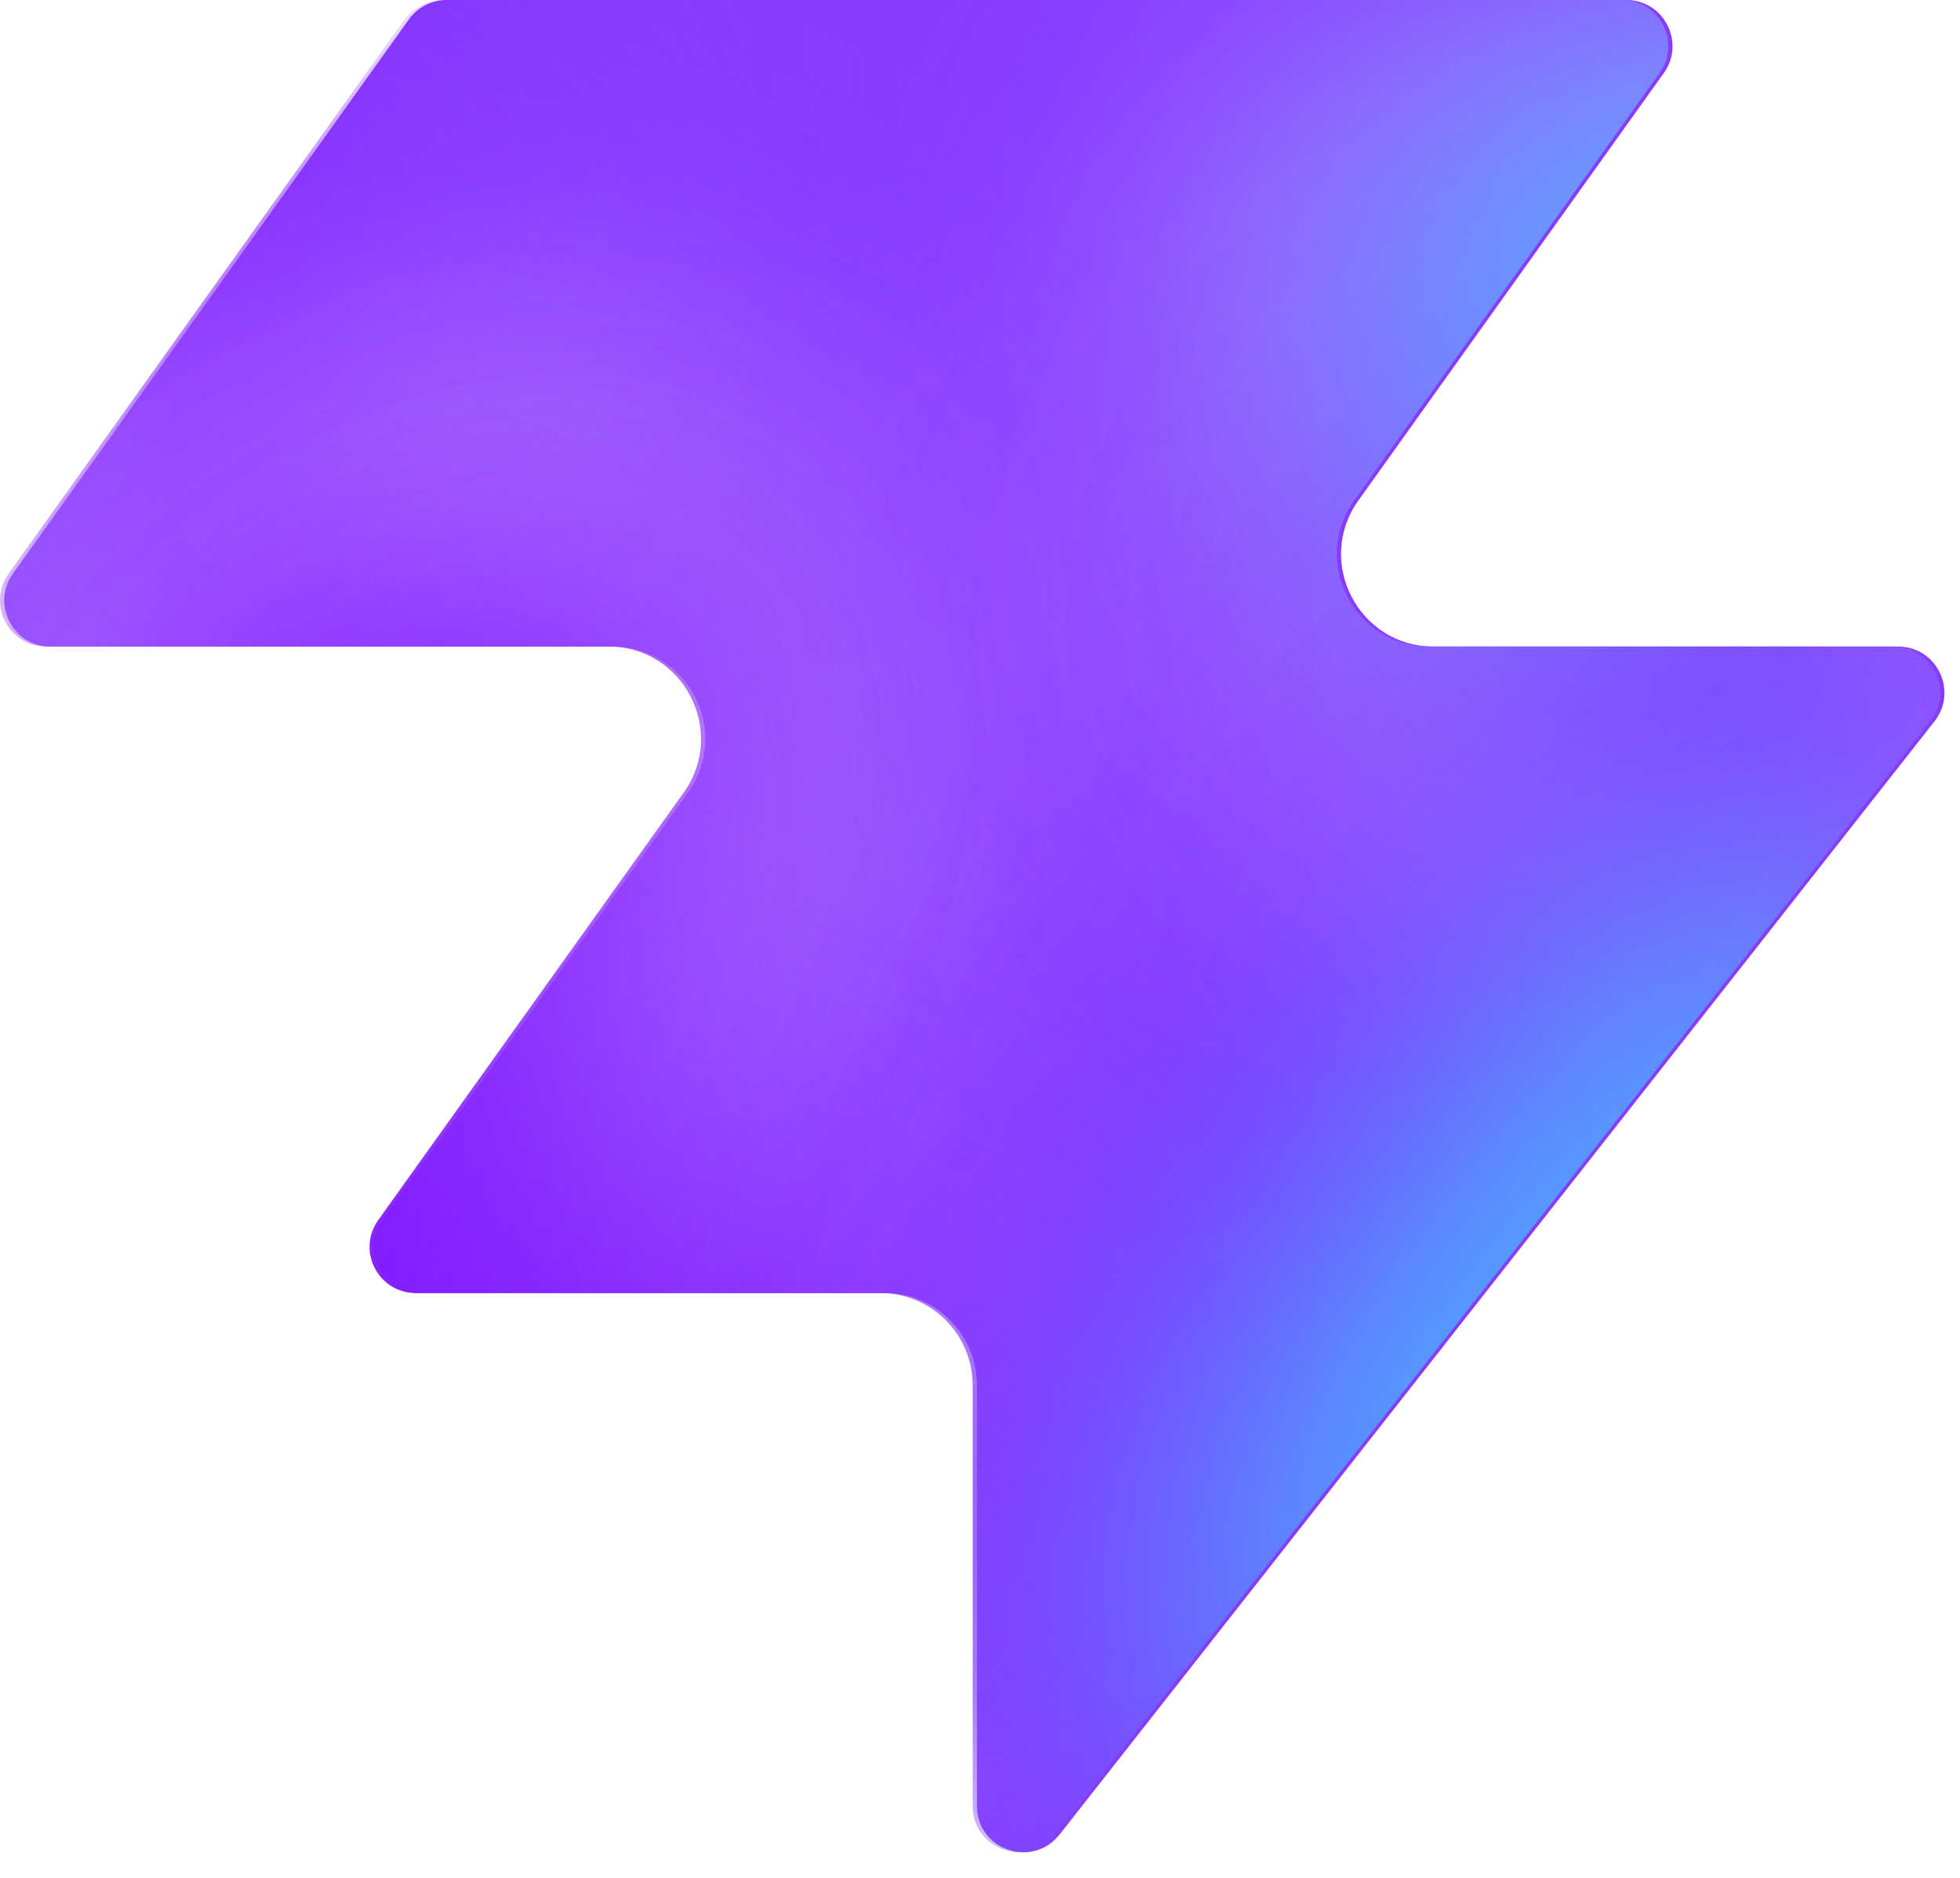
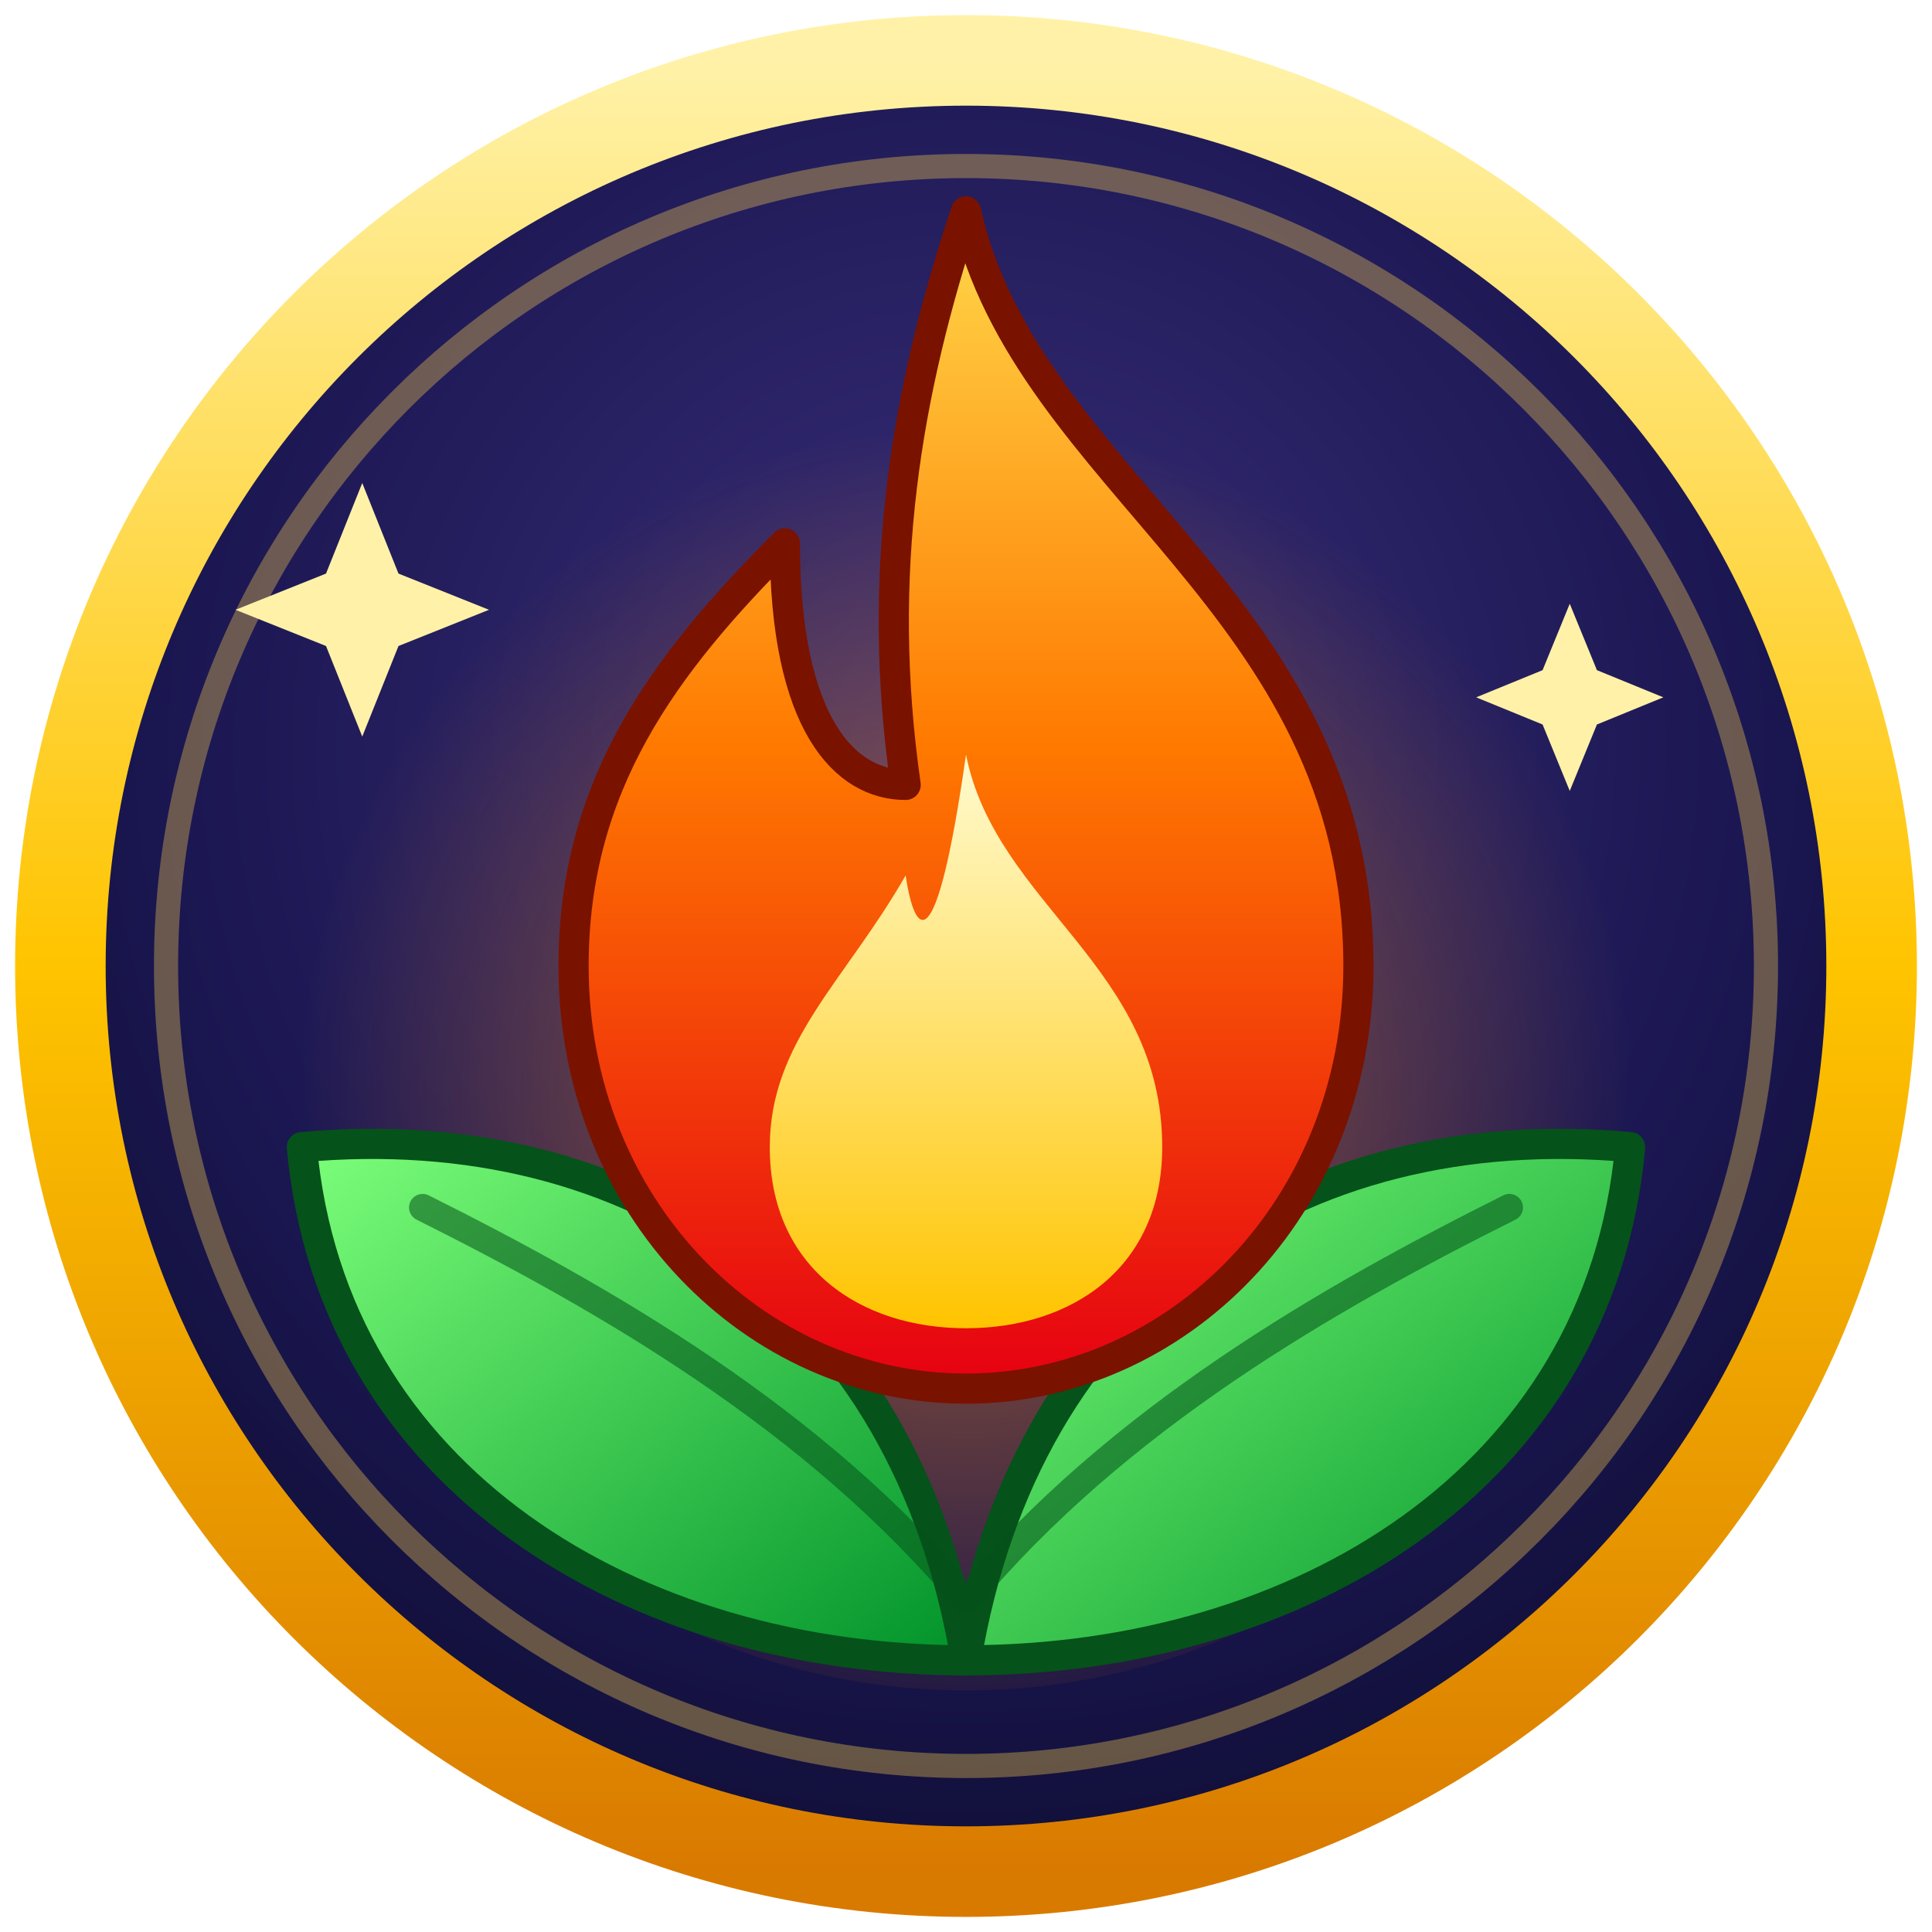
- <svg xmlns="http://www.w3.org/2000/svg" width="48" height="46" fill="none" viewBox="0 0 48 46">
-   <path fill="#863bff" d="M25.946 44.938c-.664.845-2.021.375-2.021-.698V33.937a2.26 2.26 0 0 0-2.262-2.262H10.287c-.92 0-1.456-1.04-.92-1.788l7.48-10.471c1.07-1.497 0-3.578-1.842-3.578H1.237c-.92 0-1.456-1.04-.92-1.788L10.013.474c.214-.297.556-.474.92-.474h28.894c.92 0 1.456 1.04.92 1.788l-7.48 10.471c-1.07 1.498 0 3.579 1.842 3.579h11.377c.943 0 1.473 1.088.89 1.83L25.947 44.94z" style="fill:#863bff;fill:color(display-p3 .525 .23 1);fill-opacity:1" />
-   <mask id="a" width="48" height="46" x="0" y="0" maskUnits="userSpaceOnUse" style="mask-type:alpha">
-     <path fill="#000" d="M25.842 44.938c-.664.844-2.021.375-2.021-.698V33.937a2.26 2.26 0 0 0-2.262-2.262H10.183c-.92 0-1.456-1.04-.92-1.788l7.48-10.471c1.07-1.498 0-3.579-1.842-3.579H1.133c-.92 0-1.456-1.04-.92-1.787L9.91.473c.214-.297.556-.474.92-.474h28.894c.92 0 1.456 1.04.92 1.788l-7.48 10.471c-1.07 1.498 0 3.578 1.842 3.578h11.377c.943 0 1.473 1.088.89 1.832L25.843 44.94z" style="fill:#000;fill-opacity:1" />
-   </mask>
-   <g mask="url(#a)">
-     <g filter="url(#b)">
-       <ellipse cx="5.508" cy="14.704" fill="#ede6ff" rx="5.508" ry="14.704" style="fill:#ede6ff;fill:color(display-p3 .927 .903 1);fill-opacity:1" transform="matrix(.00324 1 1 -.00324 -4.47 31.516)" />
-     </g>
-     <g filter="url(#c)">
-       <ellipse cx="10.399" cy="29.851" fill="#ede6ff" rx="10.399" ry="29.851" style="fill:#ede6ff;fill:color(display-p3 .927 .903 1);fill-opacity:1" transform="matrix(.00324 1 1 -.00324 -39.328 7.883)" />
-     </g>
-     <g filter="url(#d)">
-       <ellipse cx="5.508" cy="30.487" fill="#7e14ff" rx="5.508" ry="30.487" style="fill:#7e14ff;fill:color(display-p3 .492 .077 1);fill-opacity:1" transform="rotate(89.814 -25.913 -14.639)scale(1 -1)" />
-     </g>
-     <g filter="url(#e)">
-       <ellipse cx="5.508" cy="30.599" fill="#7e14ff" rx="5.508" ry="30.599" style="fill:#7e14ff;fill:color(display-p3 .492 .077 1);fill-opacity:1" transform="rotate(89.814 -32.644 -3.334)scale(1 -1)" />
-     </g>
-     <g filter="url(#f)">
-       <ellipse cx="5.508" cy="30.599" fill="#7e14ff" rx="5.508" ry="30.599" style="fill:#7e14ff;fill:color(display-p3 .492 .077 1);fill-opacity:1" transform="matrix(.00324 1 1 -.00324 -34.34 30.47)" />
-     </g>
-     <g filter="url(#g)">
-       <ellipse cx="14.072" cy="22.078" fill="#ede6ff" rx="14.072" ry="22.078" style="fill:#ede6ff;fill:color(display-p3 .927 .903 1);fill-opacity:1" transform="rotate(93.35 24.506 48.493)scale(-1 1)" />
-     </g>
-     <g filter="url(#h)">
-       <ellipse cx="3.47" cy="21.501" fill="#7e14ff" rx="3.47" ry="21.501" style="fill:#7e14ff;fill:color(display-p3 .492 .077 1);fill-opacity:1" transform="rotate(89.009 28.708 47.59)scale(-1 1)" />
-     </g>
-     <g filter="url(#i)">
-       <ellipse cx="3.47" cy="21.501" fill="#7e14ff" rx="3.47" ry="21.501" style="fill:#7e14ff;fill:color(display-p3 .492 .077 1);fill-opacity:1" transform="rotate(89.009 28.708 47.59)scale(-1 1)" />
-     </g>
-     <g filter="url(#j)">
-       <ellipse cx=".387" cy="8.972" fill="#7e14ff" rx="4.407" ry="29.108" style="fill:#7e14ff;fill:color(display-p3 .492 .077 1);fill-opacity:1" transform="rotate(39.51 .387 8.972)" />
-     </g>
-     <g filter="url(#k)">
-       <ellipse cx="47.523" cy="-6.092" fill="#7e14ff" rx="4.407" ry="29.108" style="fill:#7e14ff;fill:color(display-p3 .492 .077 1);fill-opacity:1" transform="rotate(37.892 47.523 -6.092)" />
-     </g>
-     <g filter="url(#l)">
-       <ellipse cx="41.412" cy="6.333" fill="#47bfff" rx="5.971" ry="9.665" style="fill:#47bfff;fill:color(display-p3 .28 .748 1);fill-opacity:1" transform="rotate(37.892 41.412 6.333)" />
-     </g>
-     <g filter="url(#m)">
-       <ellipse cx="-1.879" cy="38.332" fill="#7e14ff" rx="4.407" ry="29.108" style="fill:#7e14ff;fill:color(display-p3 .492 .077 1);fill-opacity:1" transform="rotate(37.892 -1.88 38.332)" />
-     </g>
-     <g filter="url(#n)">
-       <ellipse cx="-1.879" cy="38.332" fill="#7e14ff" rx="4.407" ry="29.108" style="fill:#7e14ff;fill:color(display-p3 .492 .077 1);fill-opacity:1" transform="rotate(37.892 -1.88 38.332)" />
-     </g>
-     <g filter="url(#o)">
-       <ellipse cx="35.651" cy="29.907" fill="#7e14ff" rx="4.407" ry="29.108" style="fill:#7e14ff;fill:color(display-p3 .492 .077 1);fill-opacity:1" transform="rotate(37.892 35.651 29.907)" />
-     </g>
-     <g filter="url(#p)">
-       <ellipse cx="38.418" cy="32.4" fill="#47bfff" rx="5.971" ry="15.297" style="fill:#47bfff;fill:color(display-p3 .28 .748 1);fill-opacity:1" transform="rotate(37.892 38.418 32.4)" />
-     </g>
-   </g>
+ <svg xmlns="http://www.w3.org/2000/svg" viewBox="0 0 64 64" role="img" aria-label="Emberleaf logo">
  <defs>
-     <filter id="b" width="60.045" height="41.654" x="-19.77" y="16.149" color-interpolation-filters="sRGB" filterUnits="userSpaceOnUse">
-       <feFlood flood-opacity="0" result="BackgroundImageFix" />
-       <feBlend in="SourceGraphic" in2="BackgroundImageFix" result="shape" />
-       <feGaussianBlur result="effect1_foregroundBlur_2002_17158" stdDeviation="7.659" />
-     </filter>
-     <filter id="c" width="90.34" height="51.437" x="-54.613" y="-7.533" color-interpolation-filters="sRGB" filterUnits="userSpaceOnUse">
-       <feFlood flood-opacity="0" result="BackgroundImageFix" />
-       <feBlend in="SourceGraphic" in2="BackgroundImageFix" result="shape" />
-       <feGaussianBlur result="effect1_foregroundBlur_2002_17158" stdDeviation="7.659" />
-     </filter>
-     <filter id="d" width="79.355" height="29.4" x="-49.64" y="2.03" color-interpolation-filters="sRGB" filterUnits="userSpaceOnUse">
-       <feFlood flood-opacity="0" result="BackgroundImageFix" />
-       <feBlend in="SourceGraphic" in2="BackgroundImageFix" result="shape" />
-       <feGaussianBlur result="effect1_foregroundBlur_2002_17158" stdDeviation="4.596" />
-     </filter>
-     <filter id="e" width="79.579" height="29.4" x="-45.045" y="20.029" color-interpolation-filters="sRGB" filterUnits="userSpaceOnUse">
-       <feFlood flood-opacity="0" result="BackgroundImageFix" />
-       <feBlend in="SourceGraphic" in2="BackgroundImageFix" result="shape" />
-       <feGaussianBlur result="effect1_foregroundBlur_2002_17158" stdDeviation="4.596" />
-     </filter>
-     <filter id="f" width="79.579" height="29.4" x="-43.513" y="21.178" color-interpolation-filters="sRGB" filterUnits="userSpaceOnUse">
-       <feFlood flood-opacity="0" result="BackgroundImageFix" />
-       <feBlend in="SourceGraphic" in2="BackgroundImageFix" result="shape" />
-       <feGaussianBlur result="effect1_foregroundBlur_2002_17158" stdDeviation="4.596" />
-     </filter>
-     <filter id="g" width="74.749" height="58.852" x="15.756" y="-17.901" color-interpolation-filters="sRGB" filterUnits="userSpaceOnUse">
-       <feFlood flood-opacity="0" result="BackgroundImageFix" />
-       <feBlend in="SourceGraphic" in2="BackgroundImageFix" result="shape" />
-       <feGaussianBlur result="effect1_foregroundBlur_2002_17158" stdDeviation="7.659" />
-     </filter>
-     <filter id="h" width="61.377" height="25.362" x="23.548" y="2.284" color-interpolation-filters="sRGB" filterUnits="userSpaceOnUse">
-       <feFlood flood-opacity="0" result="BackgroundImageFix" />
-       <feBlend in="SourceGraphic" in2="BackgroundImageFix" result="shape" />
-       <feGaussianBlur result="effect1_foregroundBlur_2002_17158" stdDeviation="4.596" />
-     </filter>
-     <filter id="i" width="61.377" height="25.362" x="23.548" y="2.284" color-interpolation-filters="sRGB" filterUnits="userSpaceOnUse">
-       <feFlood flood-opacity="0" result="BackgroundImageFix" />
-       <feBlend in="SourceGraphic" in2="BackgroundImageFix" result="shape" />
-       <feGaussianBlur result="effect1_foregroundBlur_2002_17158" stdDeviation="4.596" />
-     </filter>
-     <filter id="j" width="56.045" height="63.649" x="-27.636" y="-22.853" color-interpolation-filters="sRGB" filterUnits="userSpaceOnUse">
-       <feFlood flood-opacity="0" result="BackgroundImageFix" />
-       <feBlend in="SourceGraphic" in2="BackgroundImageFix" result="shape" />
-       <feGaussianBlur result="effect1_foregroundBlur_2002_17158" stdDeviation="4.596" />
-     </filter>
-     <filter id="k" width="54.814" height="64.646" x="20.116" y="-38.415" color-interpolation-filters="sRGB" filterUnits="userSpaceOnUse">
-       <feFlood flood-opacity="0" result="BackgroundImageFix" />
-       <feBlend in="SourceGraphic" in2="BackgroundImageFix" result="shape" />
-       <feGaussianBlur result="effect1_foregroundBlur_2002_17158" stdDeviation="4.596" />
-     </filter>
-     <filter id="l" width="33.541" height="35.313" x="24.641" y="-11.323" color-interpolation-filters="sRGB" filterUnits="userSpaceOnUse">
-       <feFlood flood-opacity="0" result="BackgroundImageFix" />
-       <feBlend in="SourceGraphic" in2="BackgroundImageFix" result="shape" />
-       <feGaussianBlur result="effect1_foregroundBlur_2002_17158" stdDeviation="4.596" />
-     </filter>
-     <filter id="m" width="54.814" height="64.646" x="-29.286" y="6.009" color-interpolation-filters="sRGB" filterUnits="userSpaceOnUse">
-       <feFlood flood-opacity="0" result="BackgroundImageFix" />
-       <feBlend in="SourceGraphic" in2="BackgroundImageFix" result="shape" />
-       <feGaussianBlur result="effect1_foregroundBlur_2002_17158" stdDeviation="4.596" />
-     </filter>
-     <filter id="n" width="54.814" height="64.646" x="-29.286" y="6.009" color-interpolation-filters="sRGB" filterUnits="userSpaceOnUse">
-       <feFlood flood-opacity="0" result="BackgroundImageFix" />
-       <feBlend in="SourceGraphic" in2="BackgroundImageFix" result="shape" />
-       <feGaussianBlur result="effect1_foregroundBlur_2002_17158" stdDeviation="4.596" />
-     </filter>
-     <filter id="o" width="54.814" height="64.646" x="8.244" y="-2.416" color-interpolation-filters="sRGB" filterUnits="userSpaceOnUse">
-       <feFlood flood-opacity="0" result="BackgroundImageFix" />
-       <feBlend in="SourceGraphic" in2="BackgroundImageFix" result="shape" />
-       <feGaussianBlur result="effect1_foregroundBlur_2002_17158" stdDeviation="4.596" />
-     </filter>
-     <filter id="p" width="39.409" height="43.623" x="18.713" y="10.588" color-interpolation-filters="sRGB" filterUnits="userSpaceOnUse">
-       <feFlood flood-opacity="0" result="BackgroundImageFix" />
-       <feBlend in="SourceGraphic" in2="BackgroundImageFix" result="shape" />
-       <feGaussianBlur result="effect1_foregroundBlur_2002_17158" stdDeviation="4.596" />
-     </filter>
+     <radialGradient id="bg" cx="50%" cy="38%" r="75%">
+       <stop offset="0" stop-color="#3a2f7a" />
+       <stop offset="0.6" stop-color="#1a1650" />
+       <stop offset="1" stop-color="#0a0a26" />
+     </radialGradient>
+     <linearGradient id="ring" x1="0" y1="0" x2="0" y2="1">
+       <stop offset="0" stop-color="#fff2a8" />
+       <stop offset="0.5" stop-color="#ffc400" />
+       <stop offset="1" stop-color="#d97a00" />
+     </linearGradient>
+     <linearGradient id="flame" x1="0" y1="0" x2="0" y2="1">
+       <stop offset="0" stop-color="#ffd84a" />
+       <stop offset="0.45" stop-color="#ff7a00" />
+       <stop offset="1" stop-color="#e60012" />
+     </linearGradient>
+     <linearGradient id="core" x1="0" y1="0" x2="0" y2="1">
+       <stop offset="0" stop-color="#fffbd0" />
+       <stop offset="1" stop-color="#ffc400" />
+     </linearGradient>
+     <linearGradient id="leaf" x1="0" y1="0" x2="1" y2="1">
+       <stop offset="0" stop-color="#7dff7a" />
+       <stop offset="1" stop-color="#00922a" />
+     </linearGradient>
+     <radialGradient id="glow" cx="50%" cy="55%" r="50%">
+       <stop offset="0" stop-color="#ff8a00" stop-opacity="0.55" />
+       <stop offset="1" stop-color="#ff8a00" stop-opacity="0" />
+     </radialGradient>
  </defs>
+   <circle cx="32" cy="32" r="30" fill="url(#bg)" stroke="url(#ring)" stroke-width="3" />
+   <circle cx="32" cy="32" r="26.5" fill="none" stroke="#ffd34d" stroke-opacity="0.35" stroke-width="0.8" />
+   <circle cx="32" cy="34" r="22" fill="url(#glow)" />
+   <path d="M32 55 C21 55 11 49 10 38 C21 37 30 43 32 55 Z" fill="url(#leaf)" stroke="#05521a" stroke-width="1" stroke-linejoin="round" />
+   <path d="M32 55 C43 55 53 49 54 38 C43 37 34 43 32 55 Z" fill="url(#leaf)" stroke="#05521a" stroke-width="1" stroke-linejoin="round" />
+   <path d="M32 53 C27 47 20 43 14 40 M32 53 C37 47 44 43 50 40" fill="none" stroke="#05521a" stroke-opacity="0.55" stroke-width="0.9" stroke-linecap="round" />
+   <path d="M32 7 C34 16 45 20 45 32 C45 40 39 46 32 46 C25 46 19 40 19 32 C19 26 22 22 26 18 C26 24 28 26 30 26 C29 19 30 13 32 7 Z" fill="url(#flame)" stroke="#7a1200" stroke-width="1" stroke-linejoin="round" />
+   <path d="M32 25 C33 30 38.500 32 38.500 38 C38.500 42 35.500 44 32 44 C28.500 44 25.500 42 25.500 38 C25.500 34.500 28 32.500 30 29 C30.300 31 31 32 32 25 Z" fill="url(#core)" />
+   <path d="M12 16 l1.200 3 l3 1.200 l-3 1.200 l-1.200 3 l-1.200 -3 l-3 -1.200 l3 -1.200 Z" fill="#fff2a8" />
+   <path d="M52 20 l0.900 2.200 l2.200 0.900 l-2.200 0.900 l-0.900 2.200 l-0.900 -2.200 l-2.200 -0.900 l2.200 -0.900 Z" fill="#fff2a8" />
</svg>
